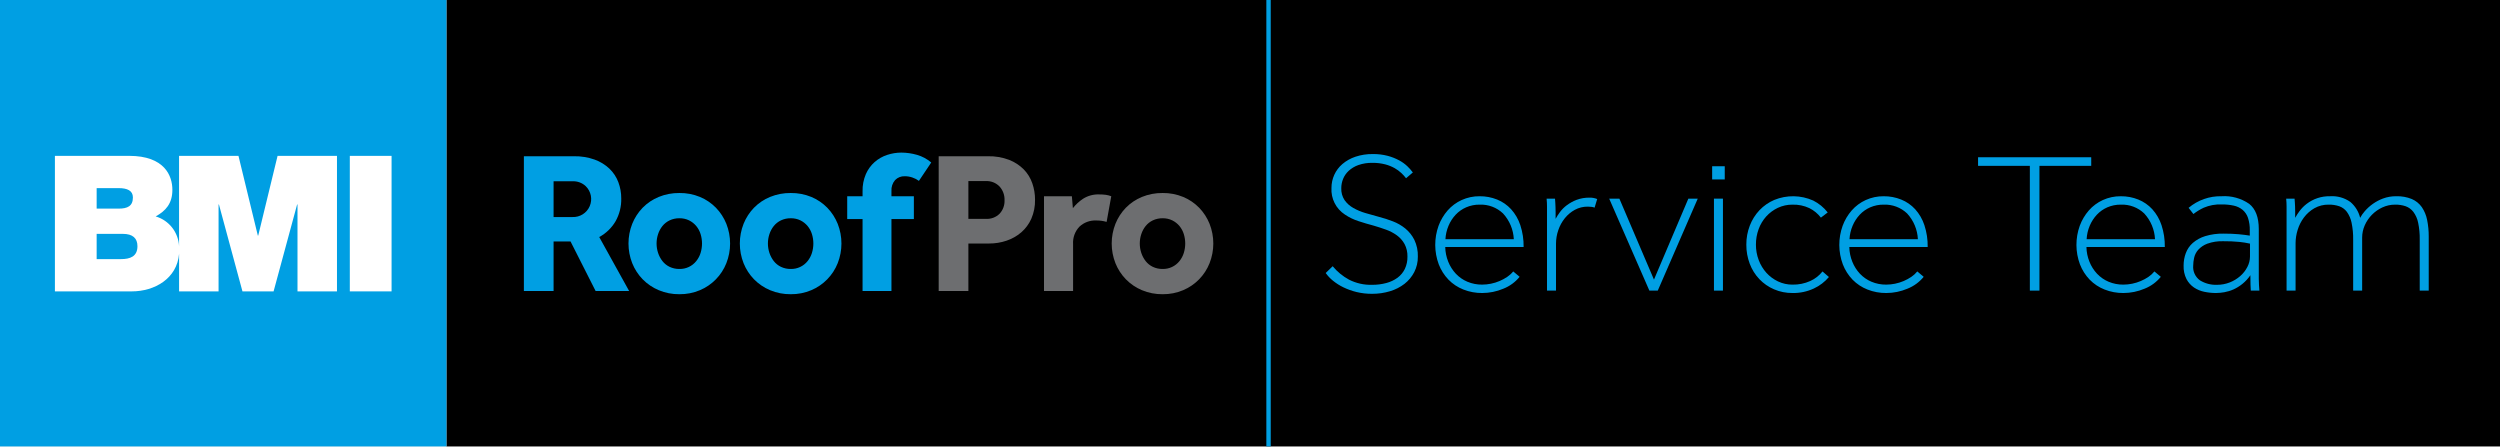
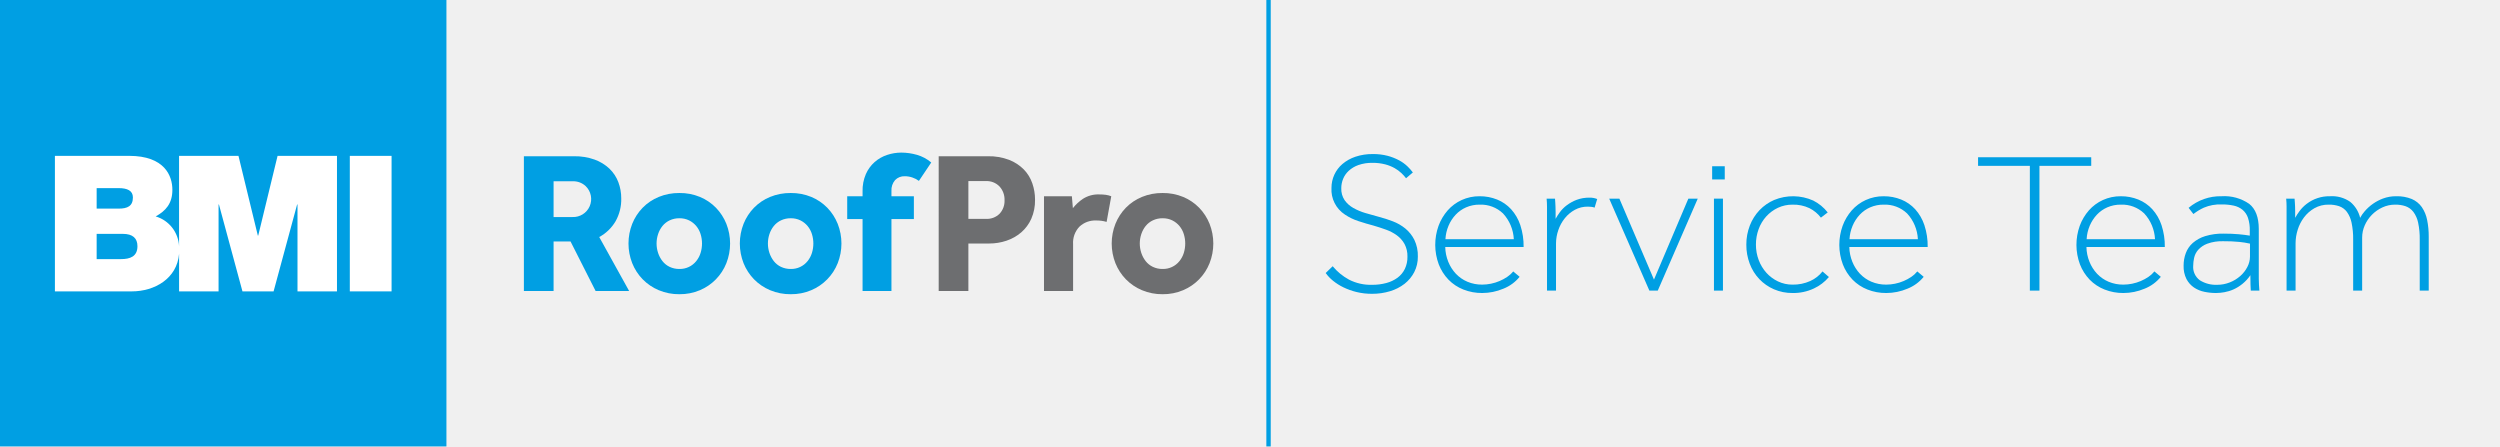
<svg xmlns="http://www.w3.org/2000/svg" id="Layer_1" data-name="Layer 1" viewBox="0 0 560 100">
-   <rect id="whiteBox" x="100" width="460" height="100" />
  <g id="grey" fill="#6d6e70">
    <path d="M216.918,49.025V40.564h3.936a3.973,3.973,0,0,1,3.032,1.199,4.336,4.336,0,0,1,1.131,3.1,4.161,4.161,0,0,1-1.109,3.009,3.977,3.977,0,0,1-3.009,1.154Zm-6.652,16.154h6.652V54.546h4.66a11.951,11.951,0,0,0,3.891-.633,9.909,9.909,0,0,0,3.281-1.855,8.749,8.749,0,0,0,2.262-3.054,10.206,10.206,0,0,0,.837-4.276,11.12,11.12,0,0,0-.611-3.665,8.325,8.325,0,0,0-1.9-3.1,9.485,9.485,0,0,0-3.28-2.15,12.669,12.669,0,0,0-4.796-.814H210.267Z" />
    <path d="M270.944,50.134a11.135,11.135,0,0,0-2.33-3.597,10.787,10.787,0,0,0-3.575-2.421,11.706,11.706,0,0,0-4.615-.882,11.871,11.871,0,0,0-4.638.882,10.726,10.726,0,0,0-3.597,2.421,11.125,11.125,0,0,0-2.331,3.597,12.048,12.048,0,0,0,0,8.824,11.111,11.111,0,0,0,2.331,3.597,10.995,10.995,0,0,0,3.597,2.443,11.621,11.621,0,0,0,4.638.905,11.46,11.46,0,0,0,4.615-.905,10.939,10.939,0,0,0,5.905-6.041,12.043,12.043,0,0,0,0-8.824Zm-5.769,6.516a5.508,5.508,0,0,1-.973,1.833,4.686,4.686,0,0,1-3.778,1.765,4.937,4.937,0,0,1-2.195-.475,4.5,4.5,0,0,1-1.606-1.29,6.089,6.089,0,0,1-.973-1.833,6.694,6.694,0,0,1,0-4.208,5.799,5.799,0,0,1,.973-1.81,4.613,4.613,0,0,1,1.606-1.267,4.932,4.932,0,0,1,2.195-.475,4.79,4.79,0,0,1,2.172.475,4.917,4.917,0,0,1,1.606,1.267,5.263,5.263,0,0,1,.973,1.81,7.142,7.142,0,0,1,0,4.208Z" />
    <path d="M233.855,65.179h6.516V54.682a5.198,5.198,0,0,1,1.425-3.914,5.141,5.141,0,0,1,3.733-1.38,7.804,7.804,0,0,1,2.353.317l1.041-5.746a5.658,5.658,0,0,0-1.199-.317,10.275,10.275,0,0,0-1.471-.09,6.305,6.305,0,0,0-3.688.995,9.722,9.722,0,0,0-2.24,2.081l-.226-2.669h-6.244Z" />
  </g>
  <g id="blue" fill="#009fe3">
    <rect id="Pipe" x="283.663" width="0.981" height="100" />
    <path d="M193.214,65.179h6.471V49.071h5.022V43.958h-5.022V42.781a3.417,3.417,0,0,1,.814-2.444,2.853,2.853,0,0,1,2.172-.86,5.262,5.262,0,0,1,1.674.272,5.4,5.4,0,0,1,1.493.769q.679-1.04,1.38-2.059.701-1.018,1.38-2.059a8.532,8.532,0,0,0-3.212-1.719,12.806,12.806,0,0,0-3.484-.498,10.036,10.036,0,0,0-3.19.52,8.102,8.102,0,0,0-2.783,1.584,7.842,7.842,0,0,0-1.968,2.693,9.284,9.284,0,0,0-.747,3.891v1.086h-3.439v5.113h3.439Z" />
    <path d="M124.002,48.618V40.609h4.208a4.034,4.034,0,0,1,2.986,1.086,4.031,4.031,0,0,1-2.986,6.923Zm-6.652,16.561h6.652V54.094h3.801l5.611,11.086h7.511L134.228,53.098a9.475,9.475,0,0,0,3.642-3.507,9.948,9.948,0,0,0,1.29-5.136,10.209,10.209,0,0,0-.656-3.665,8.213,8.213,0,0,0-1.991-3.009,9.531,9.531,0,0,0-3.326-2.036,13.113,13.113,0,0,0-4.615-.746H117.35Z" />
    <path d="M187.645,50.134a11.136,11.136,0,0,0-2.33-3.597,10.79,10.79,0,0,0-3.574-2.421,11.71,11.71,0,0,0-4.615-.882,11.871,11.871,0,0,0-4.638.882,10.726,10.726,0,0,0-3.597,2.421,11.126,11.126,0,0,0-2.331,3.597,12.048,12.048,0,0,0,0,8.824,11.111,11.111,0,0,0,2.331,3.597,10.995,10.995,0,0,0,3.597,2.443,11.621,11.621,0,0,0,4.638.905,11.463,11.463,0,0,0,4.615-.905,10.94,10.94,0,0,0,5.905-6.041,12.043,12.043,0,0,0,0-8.824Zm-5.769,6.516a5.509,5.509,0,0,1-.973,1.833,4.686,4.686,0,0,1-3.778,1.765A4.938,4.938,0,0,1,174.93,59.772a4.5,4.5,0,0,1-1.606-1.29,6.09,6.09,0,0,1-.973-1.833,6.694,6.694,0,0,1,0-4.208,5.8,5.8,0,0,1,.973-1.81A4.613,4.613,0,0,1,174.93,49.365a4.933,4.933,0,0,1,2.195-.475,4.79,4.79,0,0,1,2.172.475,4.917,4.917,0,0,1,1.606,1.267,5.264,5.264,0,0,1,.973,1.81,7.143,7.143,0,0,1,0,4.208Z" />
    <path d="M162.704,50.134a11.136,11.136,0,0,0-2.33-3.597,10.788,10.788,0,0,0-3.575-2.421,11.707,11.707,0,0,0-4.615-.882,11.873,11.873,0,0,0-4.638.882,10.729,10.729,0,0,0-3.597,2.421,11.125,11.125,0,0,0-2.33,3.597,12.044,12.044,0,0,0,0,8.824,11.111,11.111,0,0,0,2.33,3.597,10.999,10.999,0,0,0,3.597,2.443,11.623,11.623,0,0,0,4.638.905,11.461,11.461,0,0,0,4.615-.905,10.939,10.939,0,0,0,5.905-6.041,12.044,12.044,0,0,0,0-8.824Zm-5.769,6.516a5.504,5.504,0,0,1-.973,1.833,4.686,4.686,0,0,1-3.778,1.765,4.938,4.938,0,0,1-2.195-.475,4.506,4.506,0,0,1-1.606-1.29,6.097,6.097,0,0,1-.973-1.833,6.694,6.694,0,0,1,0-4.208,5.806,5.806,0,0,1,.973-1.81,4.619,4.619,0,0,1,1.606-1.267,4.933,4.933,0,0,1,2.195-.475,4.79,4.79,0,0,1,2.172.475,4.917,4.917,0,0,1,1.606,1.267,5.259,5.259,0,0,1,.973,1.81,7.15,7.15,0,0,1,0,4.208Z" />
    <g id="ServiceTeam">
      <path d="M298.519,59.633a12.46,12.46,0,0,0,3.65,3.001,10.633,10.633,0,0,0,5.173,1.164,11.978,11.978,0,0,0,3.202-.403,7.509,7.509,0,0,0,2.508-1.187,5.368,5.368,0,0,0,1.635-1.971,6.181,6.181,0,0,0,.582-2.754,5.722,5.722,0,0,0-.65-2.822,6.009,6.009,0,0,0-1.724-1.948,9.737,9.737,0,0,0-2.441-1.276q-1.366-.492-2.754-.896-1.702-.447-3.404-1.008A11.999,11.999,0,0,1,301.251,48.056a6.648,6.648,0,0,1-3.001-5.979,7.01,7.01,0,0,1,2.441-5.33,8.856,8.856,0,0,1,2.911-1.635,11.802,11.802,0,0,1,3.919-.604,12.535,12.535,0,0,1,3.337.403,11.844,11.844,0,0,1,2.553,1.008A8.561,8.561,0,0,1,315.247,37.24a11.182,11.182,0,0,1,1.232,1.388l-1.523,1.299a9.751,9.751,0,0,0-1.03-1.142,7.787,7.787,0,0,0-1.523-1.12,9.076,9.076,0,0,0-2.127-.851,10.859,10.859,0,0,0-2.844-.336,9.051,9.051,0,0,0-3.157.493,6.329,6.329,0,0,0-2.172,1.299,5.089,5.089,0,0,0-1.254,1.814,5.554,5.554,0,0,0-.403,2.082,4.528,4.528,0,0,0,.739,2.665,5.959,5.959,0,0,0,1.948,1.747A12.68,12.68,0,0,0,305.842,47.72q1.5.448,3.023.851A28.325,28.325,0,0,1,312,49.579a10.164,10.164,0,0,1,2.799,1.612,7.894,7.894,0,0,1,2.015,2.53,8.165,8.165,0,0,1,.784,3.762,7.393,7.393,0,0,1-.806,3.471,8.017,8.017,0,0,1-2.172,2.62,9.944,9.944,0,0,1-3.247,1.657,13.579,13.579,0,0,1-4.031.582,14.377,14.377,0,0,1-3.493-.403,14.705,14.705,0,0,1-2.933-1.052,11.893,11.893,0,0,1-2.329-1.478,8.744,8.744,0,0,1-1.634-1.724Z" />
      <path d="M340.394,62.007a8.894,8.894,0,0,1-3.65,2.665,12.163,12.163,0,0,1-4.725.963,11.248,11.248,0,0,1-4.232-.784,9.525,9.525,0,0,1-3.337-2.217,10.23,10.23,0,0,1-2.172-3.426,12.585,12.585,0,0,1-.045-8.621,11.032,11.032,0,0,1,2.038-3.448,9.359,9.359,0,0,1,3.135-2.329A9.473,9.473,0,0,1,331.437,43.958a10.286,10.286,0,0,1,3.919.739,8.652,8.652,0,0,1,3.135,2.172,10.04,10.04,0,0,1,2.06,3.56,14.926,14.926,0,0,1,.739,4.904H323.734a9.288,9.288,0,0,0,.672,3.292,8.583,8.583,0,0,0,1.702,2.687,7.665,7.665,0,0,0,2.575,1.791,8.305,8.305,0,0,0,3.337.65,9.921,9.921,0,0,0,1.948-.202,9.813,9.813,0,0,0,1.948-.605,10.005,10.005,0,0,0,1.724-.941,6.081,6.081,0,0,0,1.321-1.209Zm-1.299-8.42a9.145,9.145,0,0,0-2.419-5.777,7.177,7.177,0,0,0-5.24-1.971,7.386,7.386,0,0,0-3.023.605,7.137,7.137,0,0,0-2.351,1.657,8.412,8.412,0,0,0-1.59,2.463,8.851,8.851,0,0,0-.694,3.023Z" />
      <path d="M346.53,48.84V46.309q0-.47-.022-.896-.023-.425-.067-.918h1.881q.044.493.067.941.022.448.045.963.022.516.022,1.142v1.478a12.891,12.891,0,0,1,.963-1.5,7.58,7.58,0,0,1,1.545-1.545,9.101,9.101,0,0,1,2.195-1.209,7.932,7.932,0,0,1,2.911-.493,4.235,4.235,0,0,1,1.702.313l-.582,1.926a2.564,2.564,0,0,0-.739-.179,7.677,7.677,0,0,0-.784-.045,5.928,5.928,0,0,0-2.911.716,7.529,7.529,0,0,0-2.239,1.881,8.685,8.685,0,0,0-1.456,2.665,9.249,9.249,0,0,0-.515,3.023V65.097h-2.015Z" />
      <path d="M360.457,44.495h2.284l7.748,18.138,7.703-18.138h2.105l-8.957,20.602h-1.881Z" />
      <path d="M383.522,37.24h2.821v2.956h-2.821Zm.403,7.255h2.015V65.097H383.925Z" />
      <path d="M409.677,62.052a9.921,9.921,0,0,1-3.382,2.575,10.82,10.82,0,0,1-4.77,1.008,10.265,10.265,0,0,1-4.143-.829,10.004,10.004,0,0,1-3.292-2.284,10.203,10.203,0,0,1-2.15-3.448,11.874,11.874,0,0,1-.761-4.277,11.573,11.573,0,0,1,.784-4.277,10.494,10.494,0,0,1,2.172-3.448,10.031,10.031,0,0,1,3.292-2.284,11.101,11.101,0,0,1,8.733.134,9.647,9.647,0,0,1,3.247,2.665l-1.523,1.165a7.443,7.443,0,0,0-2.575-2.127,8.305,8.305,0,0,0-3.784-.784,7.542,7.542,0,0,0-3.292.717,8.292,8.292,0,0,0-2.598,1.926,8.638,8.638,0,0,0-1.702,2.844,9.925,9.925,0,0,0-.605,3.471,9.602,9.602,0,0,0,.627,3.471,8.941,8.941,0,0,0,1.725,2.844,8.286,8.286,0,0,0,2.598,1.926,7.43,7.43,0,0,0,3.247.717,9.26,9.26,0,0,0,3.964-.806,7.28,7.28,0,0,0,2.754-2.15Z" />
      <path d="M430.906,62.007a8.894,8.894,0,0,1-3.65,2.665,12.163,12.163,0,0,1-4.725.963,11.248,11.248,0,0,1-4.232-.784,9.525,9.525,0,0,1-3.337-2.217,10.23,10.23,0,0,1-2.172-3.426,12.585,12.585,0,0,1-.045-8.621,11.032,11.032,0,0,1,2.038-3.448,9.359,9.359,0,0,1,3.135-2.329,9.473,9.473,0,0,1,4.031-.851,10.286,10.286,0,0,1,3.919.739,8.652,8.652,0,0,1,3.135,2.172,10.04,10.04,0,0,1,2.06,3.56,14.926,14.926,0,0,1,.739,4.904h-17.556a9.288,9.288,0,0,0,.672,3.292,8.583,8.583,0,0,0,1.702,2.687,7.665,7.665,0,0,0,2.575,1.791,8.305,8.305,0,0,0,3.337.65,9.921,9.921,0,0,0,1.948-.202,9.813,9.813,0,0,0,1.948-.605,10.005,10.005,0,0,0,1.724-.941,6.081,6.081,0,0,0,1.321-1.209Zm-1.299-8.42a9.145,9.145,0,0,0-2.419-5.777,7.177,7.177,0,0,0-5.24-1.971,7.386,7.386,0,0,0-3.023.605,7.137,7.137,0,0,0-2.351,1.657,8.412,8.412,0,0,0-1.59,2.463,8.851,8.851,0,0,0-.694,3.023Z" />
      <path d="M454.687,37.15H443.087V35.225h25.349v1.926H456.837V65.097h-2.15Z" />
      <path d="M484.022,62.007a8.894,8.894,0,0,1-3.65,2.665,12.163,12.163,0,0,1-4.725.963,11.248,11.248,0,0,1-4.232-.784,9.526,9.526,0,0,1-3.337-2.217,10.23,10.23,0,0,1-2.172-3.426,12.585,12.585,0,0,1-.045-8.621,11.032,11.032,0,0,1,2.038-3.448,9.359,9.359,0,0,1,3.135-2.329,9.473,9.473,0,0,1,4.031-.851,10.286,10.286,0,0,1,3.919.739,8.652,8.652,0,0,1,3.135,2.172,10.04,10.04,0,0,1,2.06,3.56,14.926,14.926,0,0,1,.739,4.904h-17.556a9.288,9.288,0,0,0,.672,3.292,8.583,8.583,0,0,0,1.702,2.687,7.665,7.665,0,0,0,2.575,1.791,8.305,8.305,0,0,0,3.337.65,9.921,9.921,0,0,0,1.948-.202,9.813,9.813,0,0,0,1.948-.605,10.005,10.005,0,0,0,1.724-.941,6.081,6.081,0,0,0,1.321-1.209Zm-1.299-8.42a9.145,9.145,0,0,0-2.419-5.777,7.177,7.177,0,0,0-5.24-1.971,7.386,7.386,0,0,0-3.023.605,7.137,7.137,0,0,0-2.351,1.657,8.412,8.412,0,0,0-1.59,2.463,8.851,8.851,0,0,0-.694,3.023Z" />
      <path d="M504.176,65.097q-.045-.627-.067-1.388-.024-.761-.023-2.06a9.026,9.026,0,0,1-1.791,1.948,9.233,9.233,0,0,1-1.993,1.232,8.696,8.696,0,0,1-2.038.627,11.112,11.112,0,0,1-1.881.179,12.781,12.781,0,0,1-2.598-.269,6.45,6.45,0,0,1-2.329-.963,5.252,5.252,0,0,1-1.68-1.881,6.25,6.25,0,0,1-.65-3.023,7.939,7.939,0,0,1,.493-2.799,5.711,5.711,0,0,1,1.568-2.284,7.722,7.722,0,0,1,2.777-1.523,13.283,13.283,0,0,1,4.12-.56q1.881,0,3.359.134,1.478.134,2.508.313V51.616a8.426,8.426,0,0,0-.403-2.822,4.065,4.065,0,0,0-1.209-1.791,4.661,4.661,0,0,0-1.97-.941,12.043,12.043,0,0,0-2.687-.269,9.275,9.275,0,0,0-4.053.739,11.862,11.862,0,0,0-2.307,1.411l-1.075-1.388A11.042,11.042,0,0,1,497.637,43.958a9.769,9.769,0,0,1,6.181,1.702q2.149,1.703,2.15,5.643V62.477q0,.784.045,1.366l.089,1.254Zm-.179-10.525a20.045,20.045,0,0,0-2.351-.381,33.817,33.817,0,0,0-3.605-.157,9.634,9.634,0,0,0-3.628.56,5.218,5.218,0,0,0-2.038,1.388,4.062,4.062,0,0,0-.896,1.791,8.522,8.522,0,0,0-.201,1.724,3.673,3.673,0,0,0,1.5,3.292,6.731,6.731,0,0,0,3.829,1.008,7.648,7.648,0,0,0,2.866-.537,7.935,7.935,0,0,0,2.351-1.433A6.918,6.918,0,0,0,503.414,59.79a5.035,5.035,0,0,0,.582-2.307Z" />
      <path d="M512.192,48.84V46.309q0-.47-.022-.896-.023-.425-.067-.918h1.881q.044.493.067.896.022.403.045.873.022.47.022,1.075V48.795a12.674,12.674,0,0,1,.985-1.523,8.296,8.296,0,0,1,1.568-1.59,8.268,8.268,0,0,1,5.24-1.724,7.09,7.09,0,0,1,4.568,1.276,6.739,6.739,0,0,1,2.194,3.56,7.814,7.814,0,0,1,1.008-1.456,10.047,10.047,0,0,1,4.098-2.866,8.337,8.337,0,0,1,3.001-.515,8.541,8.541,0,0,1,3.471.627,5.287,5.287,0,0,1,2.239,1.814,7.804,7.804,0,0,1,1.187,2.866,17.986,17.986,0,0,1,.358,3.74V65.097h-2.016V53.677a16.995,16.995,0,0,0-.358-3.807,6.07,6.07,0,0,0-1.075-2.419,3.831,3.831,0,0,0-1.724-1.254,7.02,7.02,0,0,0-2.351-.358,6.697,6.697,0,0,0-2.866.627,7.985,7.985,0,0,0-2.351,1.657,7.884,7.884,0,0,0-1.59,2.351,6.759,6.759,0,0,0-.582,2.754v11.868h-2.015V53.677a16.993,16.993,0,0,0-.358-3.807,6.268,6.268,0,0,0-1.052-2.419,3.693,3.693,0,0,0-1.702-1.254,7.02,7.02,0,0,0-2.351-.358,6.302,6.302,0,0,0-3.225.806,7.729,7.729,0,0,0-2.329,2.06,9.044,9.044,0,0,0-1.411,2.777,10.135,10.135,0,0,0-.47,3.001V65.097H512.192Z" />
    </g>
  </g>
  <g id="BMI_Block">
    <rect width="100" height="100" fill="#009fe3" />
    <g fill="white">
      <path d="M62.176,34.911,57.84,52.77h-.084L53.417,34.911H40.11v20.28a7.315,7.315,0,0,0-5.239-6.716c2.255-1.235,3.742-2.891,3.742-5.953,0-3.1-1.7-7.611-9.693-7.611H12.3V65.27H29.515c5.121,0,10.16-2.878,10.6-8.443V65.27h8.844V45.8h.084L54.31,65.27h6.973L66.555,45.8h.085V65.27h8.844V34.911ZM21.65,42.139h4.933c1.913,0,3.188.554,3.188,2.084,0,1.956-1.233,2.507-3.188,2.507H21.65Zm5.485,15.9H21.65V52.386h5.867c2.211,0,3.272.978,3.272,2.763,0,2.339-1.7,2.891-3.655,2.891" />
      <rect x="78.358" y="34.914" width="9.354" height="30.356" />
    </g>
  </g>
</svg>
